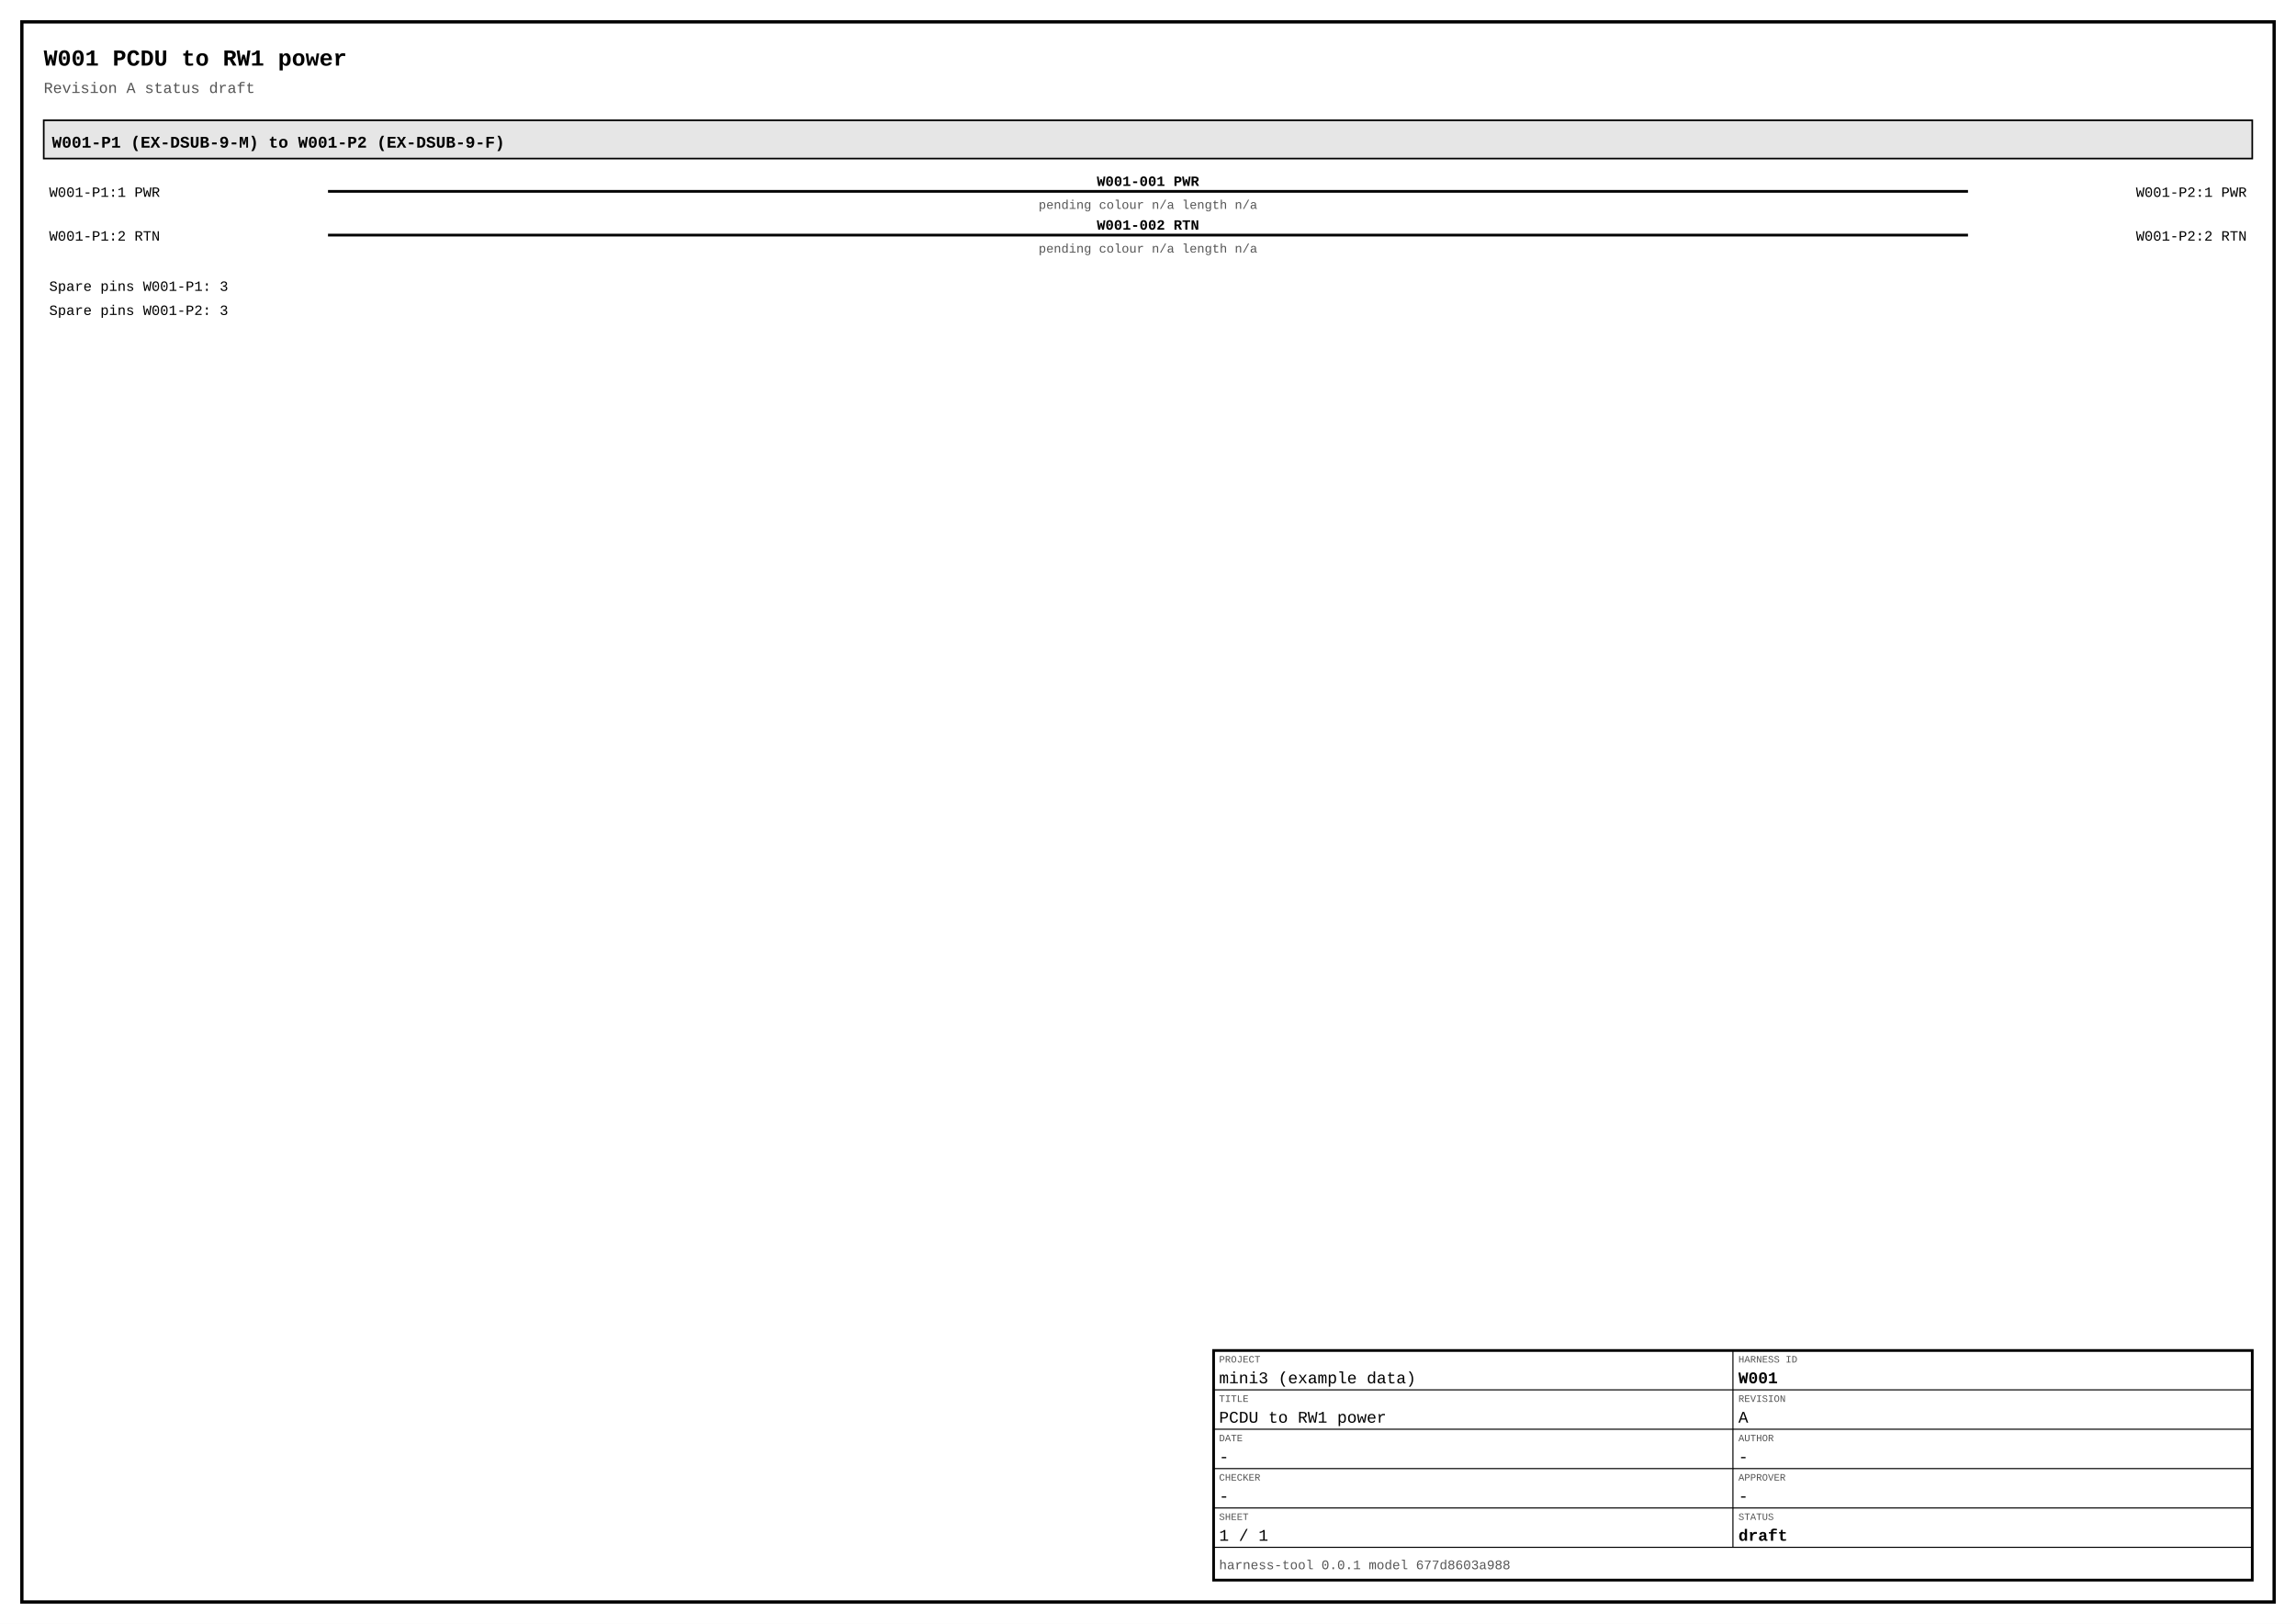
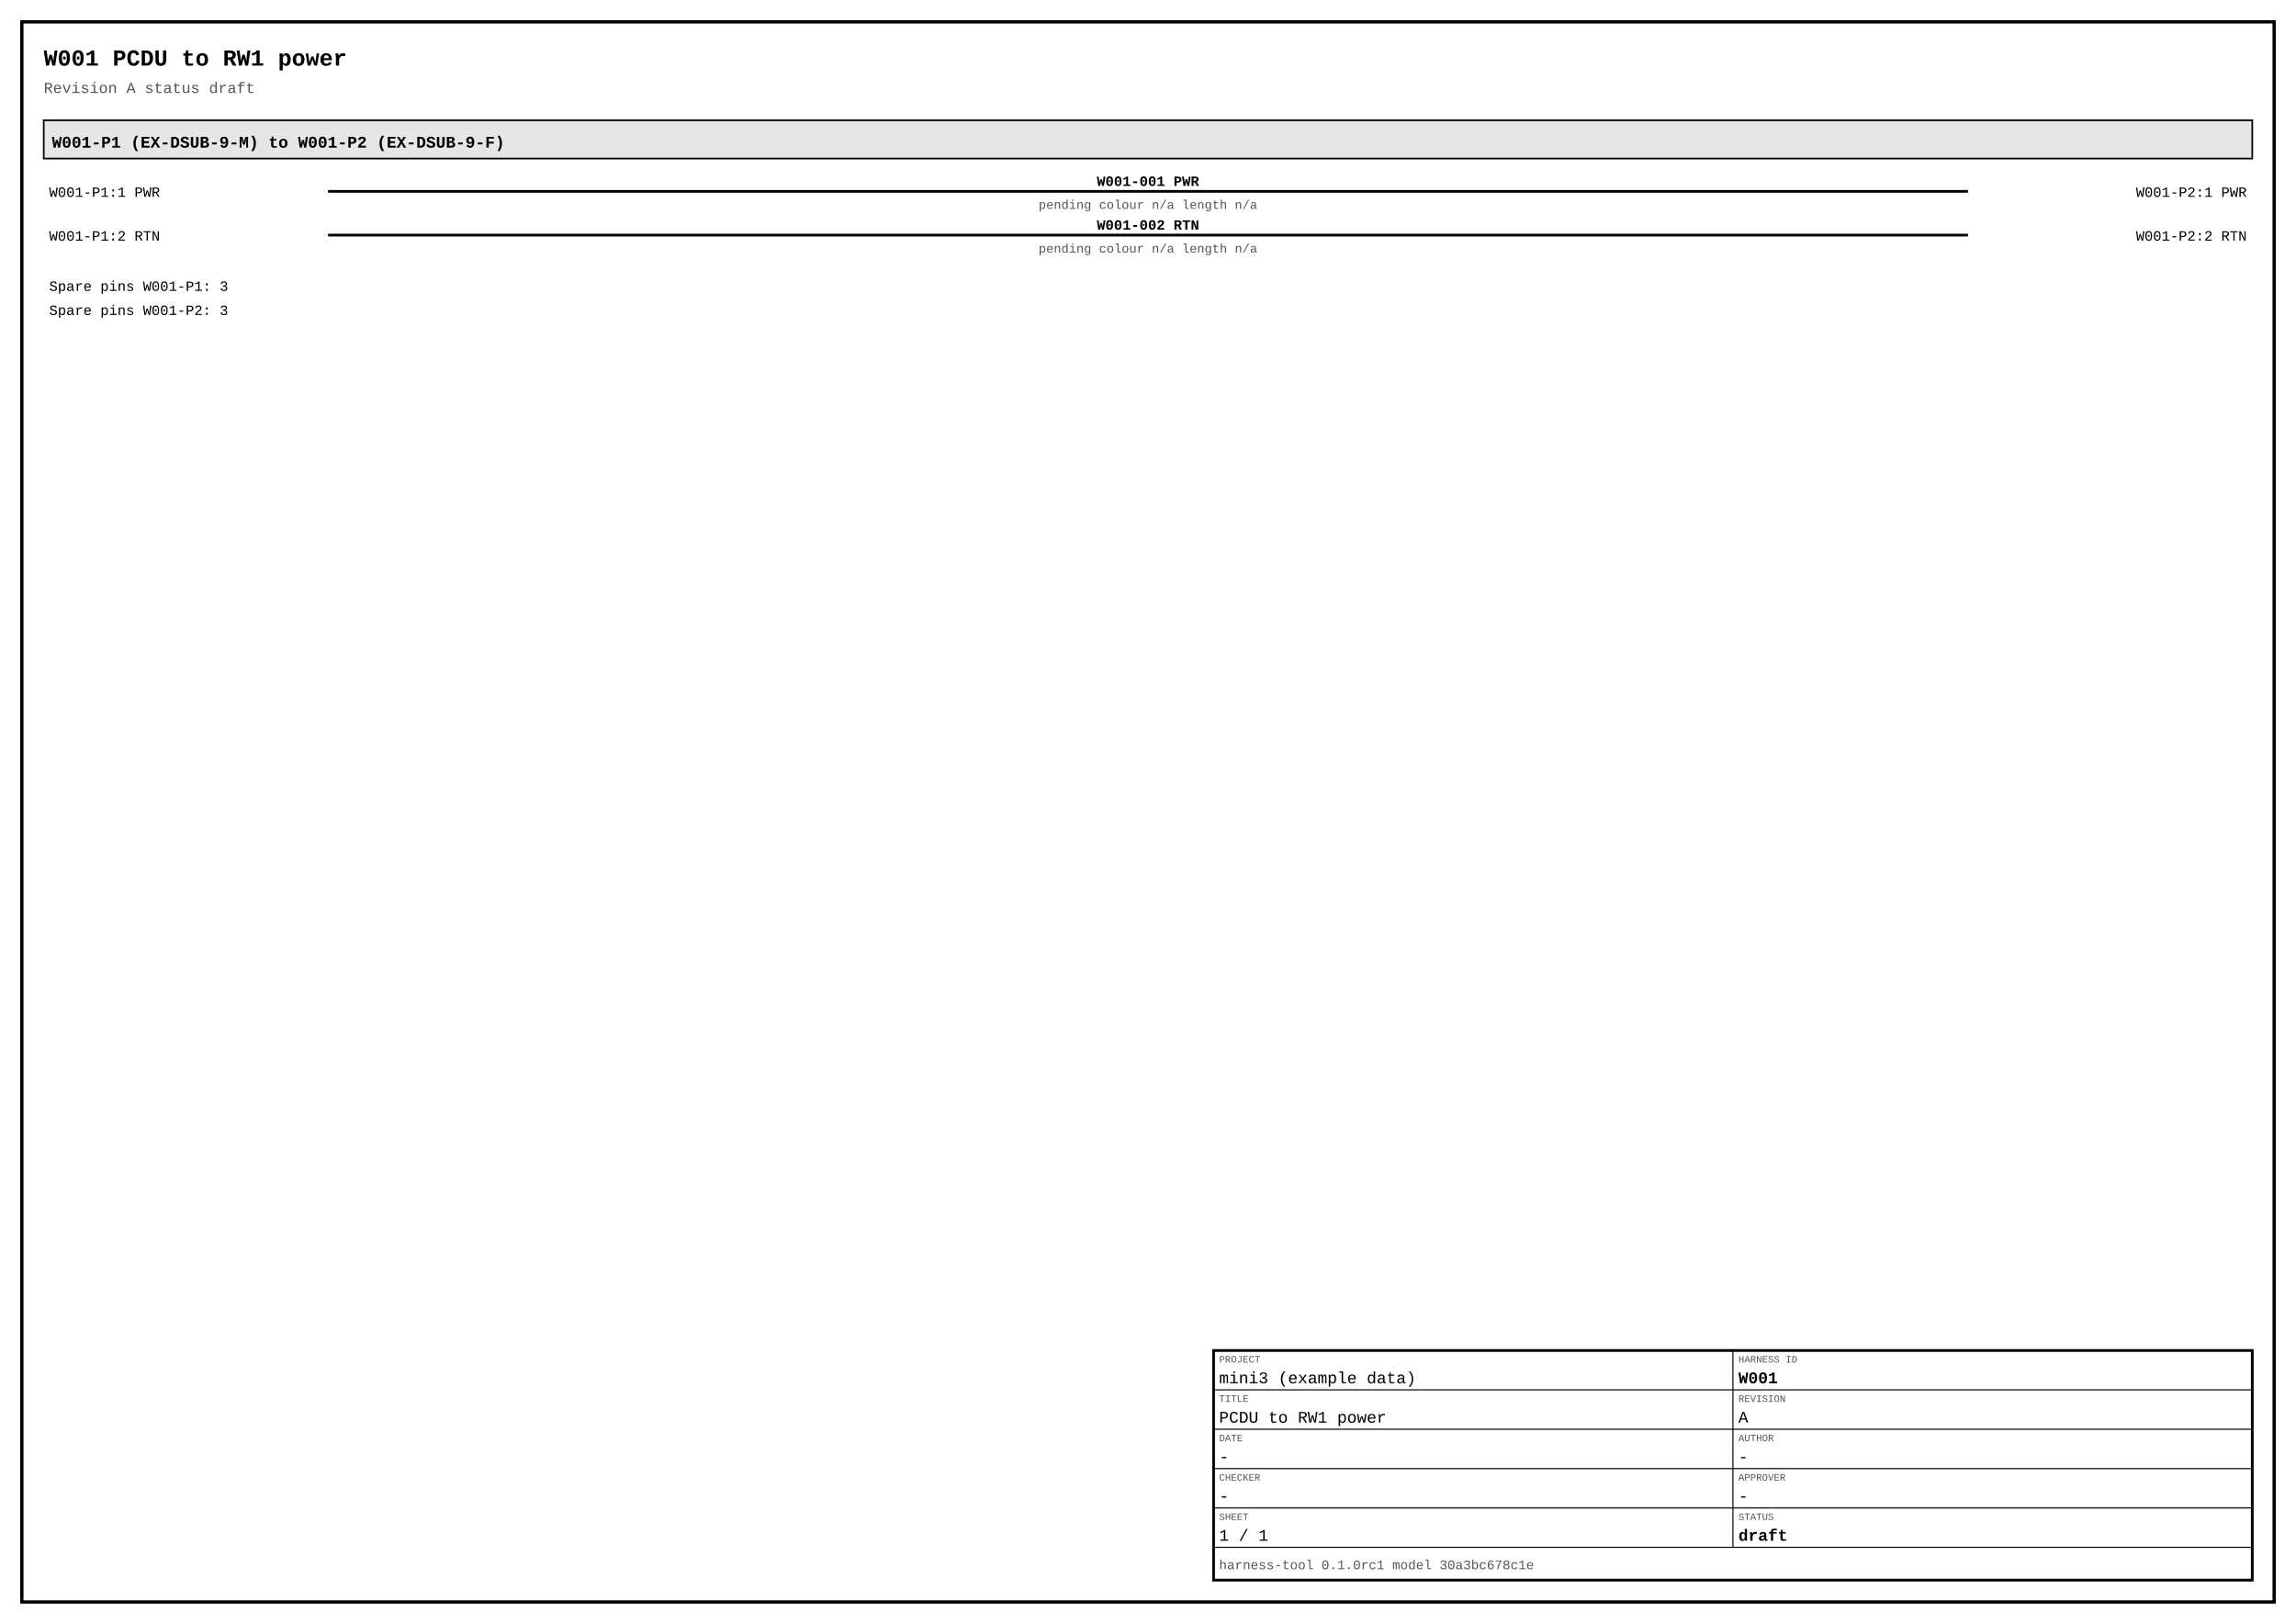
<svg xmlns="http://www.w3.org/2000/svg" width="420mm" height="297mm" viewBox="0 0 420 297" font-family="Courier New, Courier, monospace">
  <rect x="0" y="0" width="420" height="297" fill="#ffffff" />
  <rect x="4" y="4" width="412" height="289" fill="none" stroke="#000000" stroke-width="0.6" />
  <text x="8" y="12" font-size="4.2" font-weight="bold" text-anchor="start" fill="#000000">W001  PCDU to RW1 power</text>
  <text x="8" y="17" font-size="2.8" text-anchor="start" fill="#555555">Revision A  status draft</text>
  <rect x="8" y="22" width="404" height="7" fill="#e6e6e6" stroke="#000000" stroke-width="0.3" />
  <text x="9.5" y="27" font-size="3" font-weight="bold" text-anchor="start" fill="#000000">W001-P1 (EX-DSUB-9-M)  to  W001-P2 (EX-DSUB-9-F)</text>
  <text x="9" y="36" font-size="2.6" text-anchor="start" fill="#000000">W001-P1:1 PWR</text>
  <text x="411" y="36" font-size="2.6" text-anchor="end" fill="#000000">W001-P2:1 PWR</text>
  <line x1="60" y1="35" x2="360" y2="35" stroke="#000000" stroke-width="0.5" />
  <text x="210" y="34" font-size="2.6" font-weight="bold" text-anchor="middle" fill="#000000">W001-001  PWR</text>
  <text x="210" y="38.2" font-size="2.3" text-anchor="middle" fill="#555555">pending  colour n/a  length n/a  </text>
  <text x="9" y="44" font-size="2.6" text-anchor="start" fill="#000000">W001-P1:2 RTN</text>
  <text x="411" y="44" font-size="2.6" text-anchor="end" fill="#000000">W001-P2:2 RTN</text>
  <line x1="60" y1="43" x2="360" y2="43" stroke="#000000" stroke-width="0.5" />
  <text x="210" y="42" font-size="2.6" font-weight="bold" text-anchor="middle" fill="#000000">W001-002  RTN</text>
  <text x="210" y="46.2" font-size="2.3" text-anchor="middle" fill="#555555">pending  colour n/a  length n/a  </text>
  <text x="9" y="53.2" font-size="2.6" text-anchor="start" fill="#000000">Spare pins W001-P1: 3</text>
  <text x="9" y="57.6" font-size="2.6" text-anchor="start" fill="#000000">Spare pins W001-P2: 3</text>
  <rect x="222" y="247" width="190" height="42" fill="none" stroke="#000000" stroke-width="0.5" />
  <line x1="222" y1="247" x2="317" y2="247" stroke="#000000" stroke-width="0.2" />
  <text x="223" y="249.2" font-size="1.8" text-anchor="start" fill="#555555">PROJECT</text>
  <text x="223" y="253" font-size="3" text-anchor="start" fill="#000000">mini3 (example data)</text>
  <line x1="317" y1="247" x2="412" y2="247" stroke="#000000" stroke-width="0.2" />
  <text x="318" y="249.2" font-size="1.8" text-anchor="start" fill="#555555">HARNESS ID</text>
  <text x="318" y="253" font-size="3" font-weight="bold" text-anchor="start" fill="#000000">W001</text>
  <line x1="222" y1="254.2" x2="317" y2="254.2" stroke="#000000" stroke-width="0.2" />
  <text x="223" y="256.4" font-size="1.8" text-anchor="start" fill="#555555">TITLE</text>
  <text x="223" y="260.2" font-size="3" text-anchor="start" fill="#000000">PCDU to RW1 power</text>
  <line x1="317" y1="254.2" x2="412" y2="254.2" stroke="#000000" stroke-width="0.2" />
  <text x="318" y="256.4" font-size="1.8" text-anchor="start" fill="#555555">REVISION</text>
  <text x="318" y="260.2" font-size="3" text-anchor="start" fill="#000000">A</text>
  <line x1="222" y1="261.4" x2="317" y2="261.4" stroke="#000000" stroke-width="0.2" />
  <text x="223" y="263.6" font-size="1.8" text-anchor="start" fill="#555555">DATE</text>
  <text x="223" y="267.4" font-size="3" text-anchor="start" fill="#000000">-</text>
  <line x1="317" y1="261.4" x2="412" y2="261.4" stroke="#000000" stroke-width="0.2" />
  <text x="318" y="263.6" font-size="1.8" text-anchor="start" fill="#555555">AUTHOR</text>
  <text x="318" y="267.4" font-size="3" text-anchor="start" fill="#000000">-</text>
  <line x1="222" y1="268.6" x2="317" y2="268.6" stroke="#000000" stroke-width="0.2" />
  <text x="223" y="270.8" font-size="1.8" text-anchor="start" fill="#555555">CHECKER</text>
  <text x="223" y="274.6" font-size="3" text-anchor="start" fill="#000000">-</text>
  <line x1="317" y1="268.6" x2="412" y2="268.6" stroke="#000000" stroke-width="0.2" />
  <text x="318" y="270.8" font-size="1.8" text-anchor="start" fill="#555555">APPROVER</text>
  <text x="318" y="274.6" font-size="3" text-anchor="start" fill="#000000">-</text>
  <line x1="222" y1="275.8" x2="317" y2="275.8" stroke="#000000" stroke-width="0.2" />
  <text x="223" y="278" font-size="1.8" text-anchor="start" fill="#555555">SHEET</text>
  <text x="223" y="281.8" font-size="3" text-anchor="start" fill="#000000">1 / 1</text>
  <line x1="317" y1="275.8" x2="412" y2="275.8" stroke="#000000" stroke-width="0.2" />
  <text x="318" y="278" font-size="1.8" text-anchor="start" fill="#555555">STATUS</text>
  <text x="318" y="281.8" font-size="3" font-weight="bold" text-anchor="start" fill="#000000">draft</text>
  <line x1="317" y1="247" x2="317" y2="283" stroke="#000000" stroke-width="0.2" />
  <line x1="222" y1="283" x2="412" y2="283" stroke="#000000" stroke-width="0.2" />
-   <text x="223" y="287" font-size="2.4" text-anchor="start" fill="#555555">harness-tool 0.0.1 model 677d8603a988</text>
+   <text x="223" y="287" font-size="2.4" text-anchor="start" fill="#555555">harness-tool 0.1.0rc1 model 30a3bc678c1e</text>
</svg>
